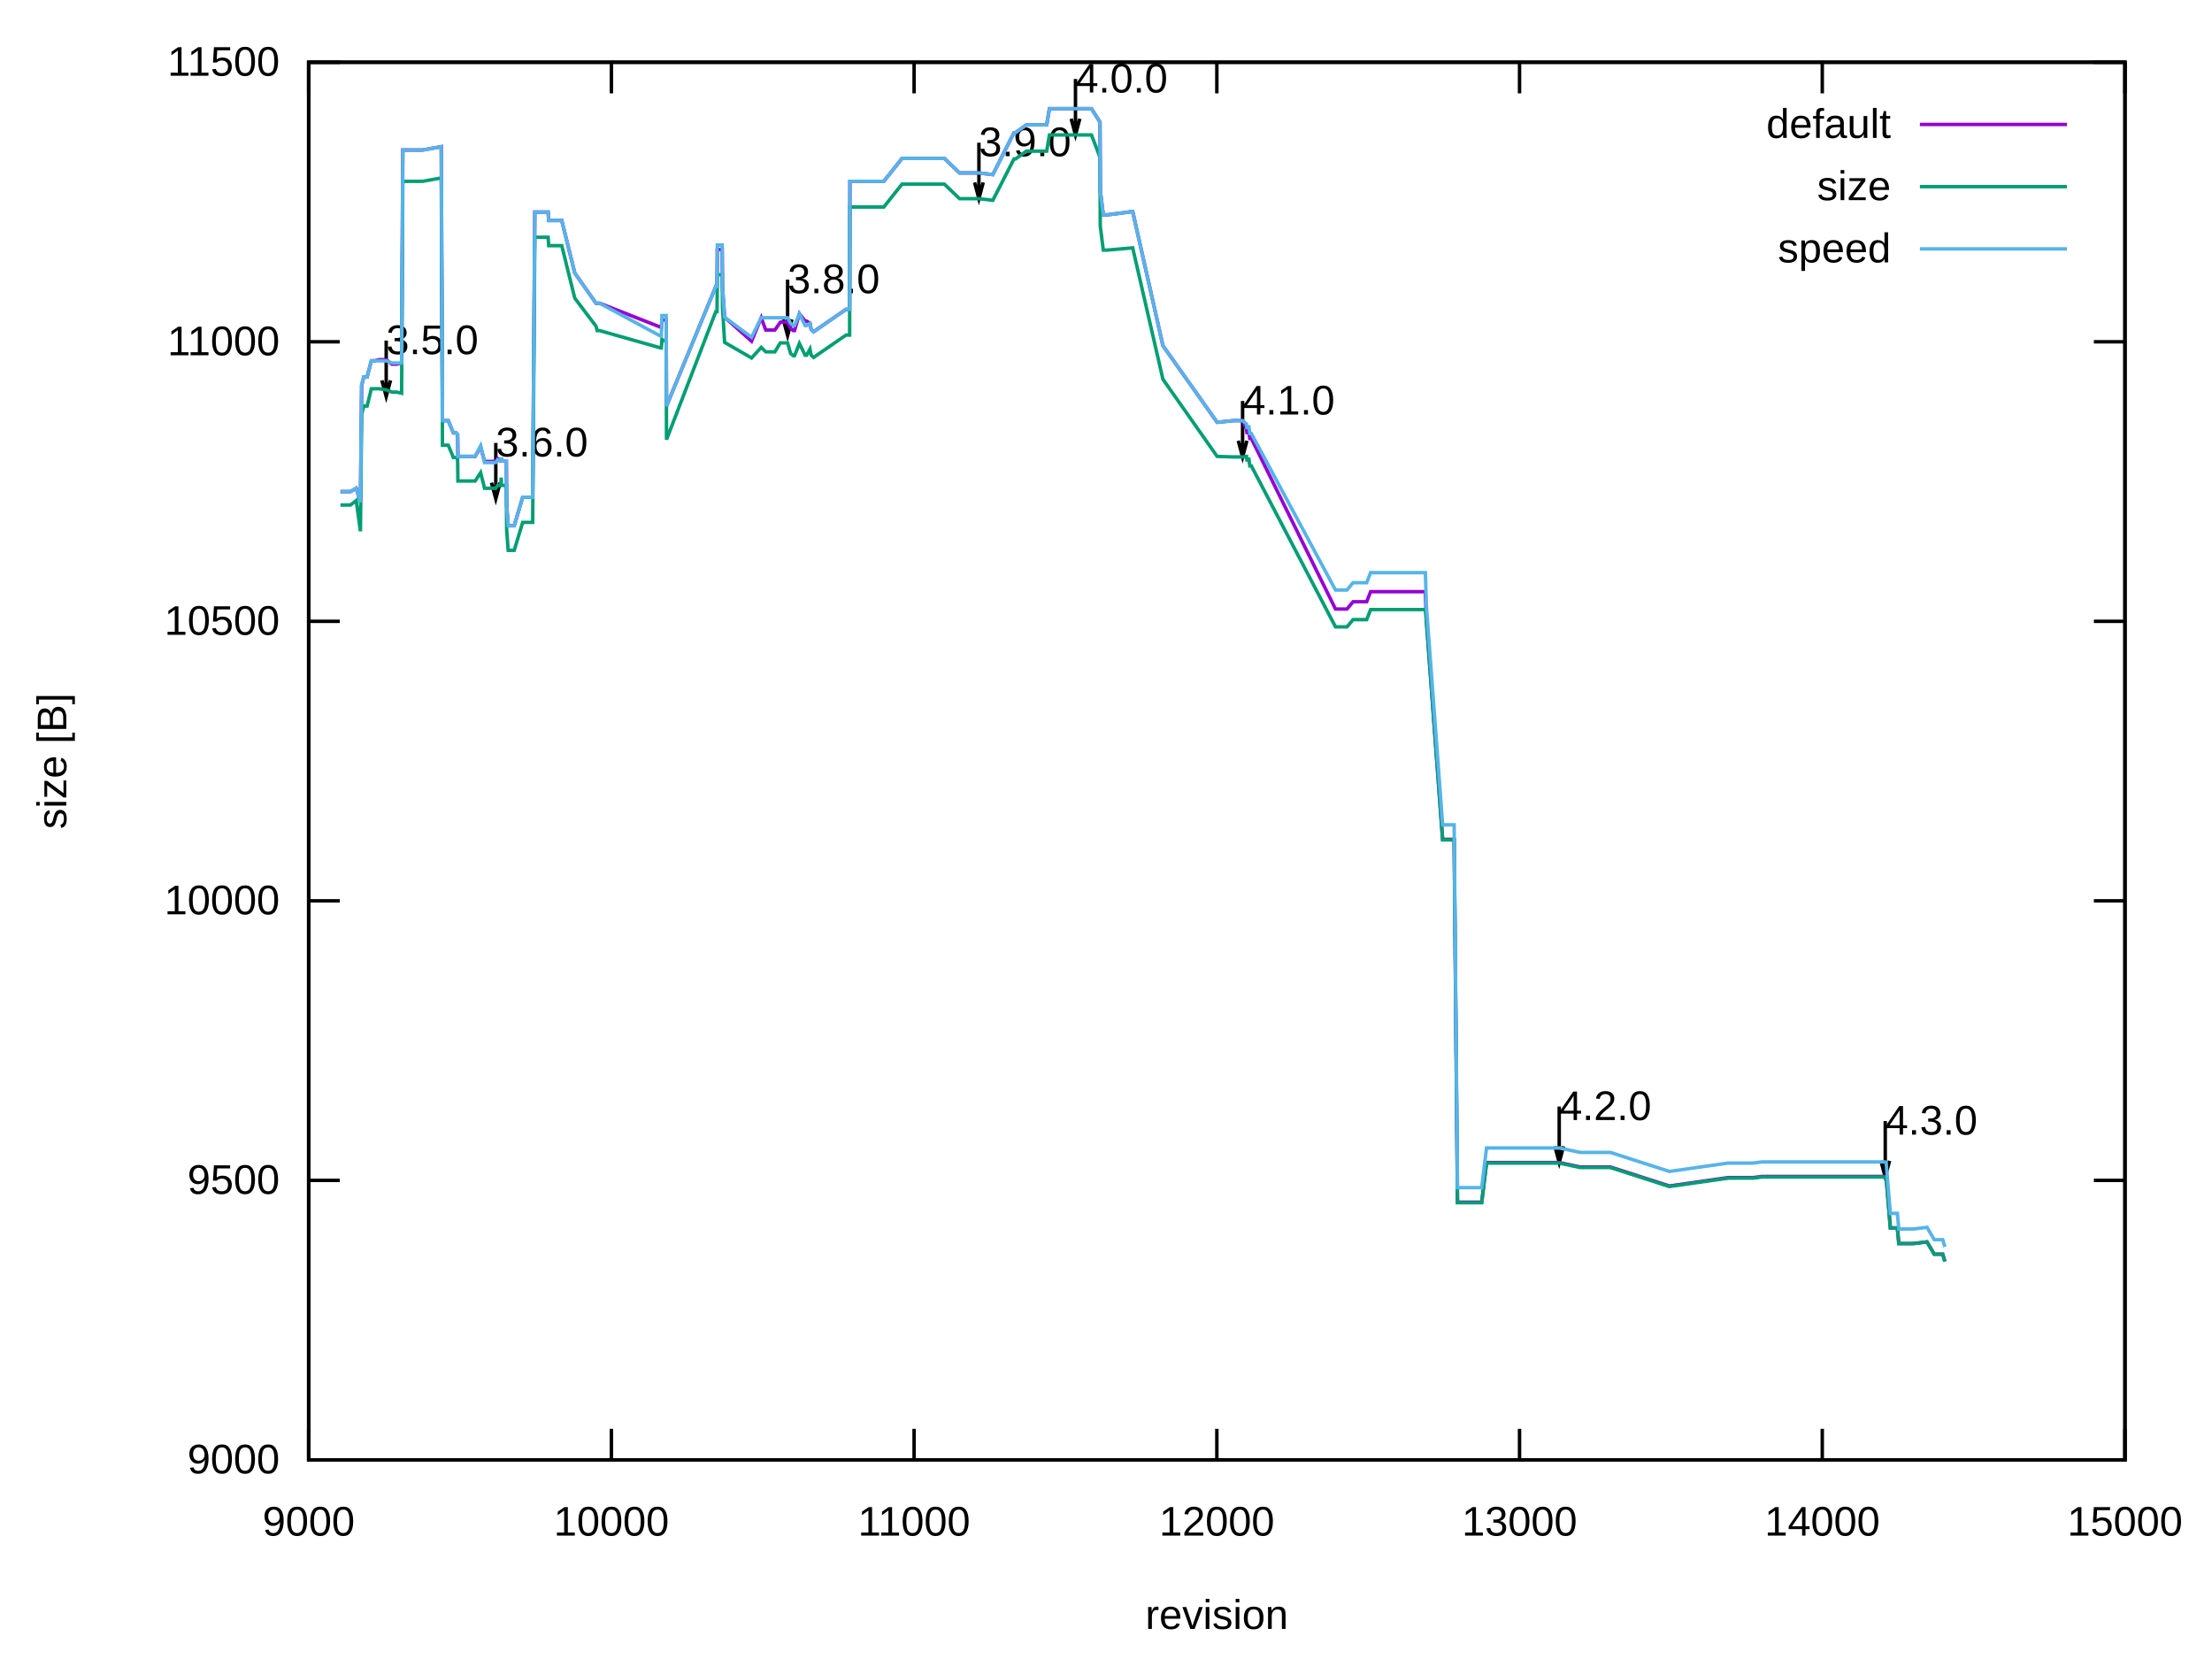
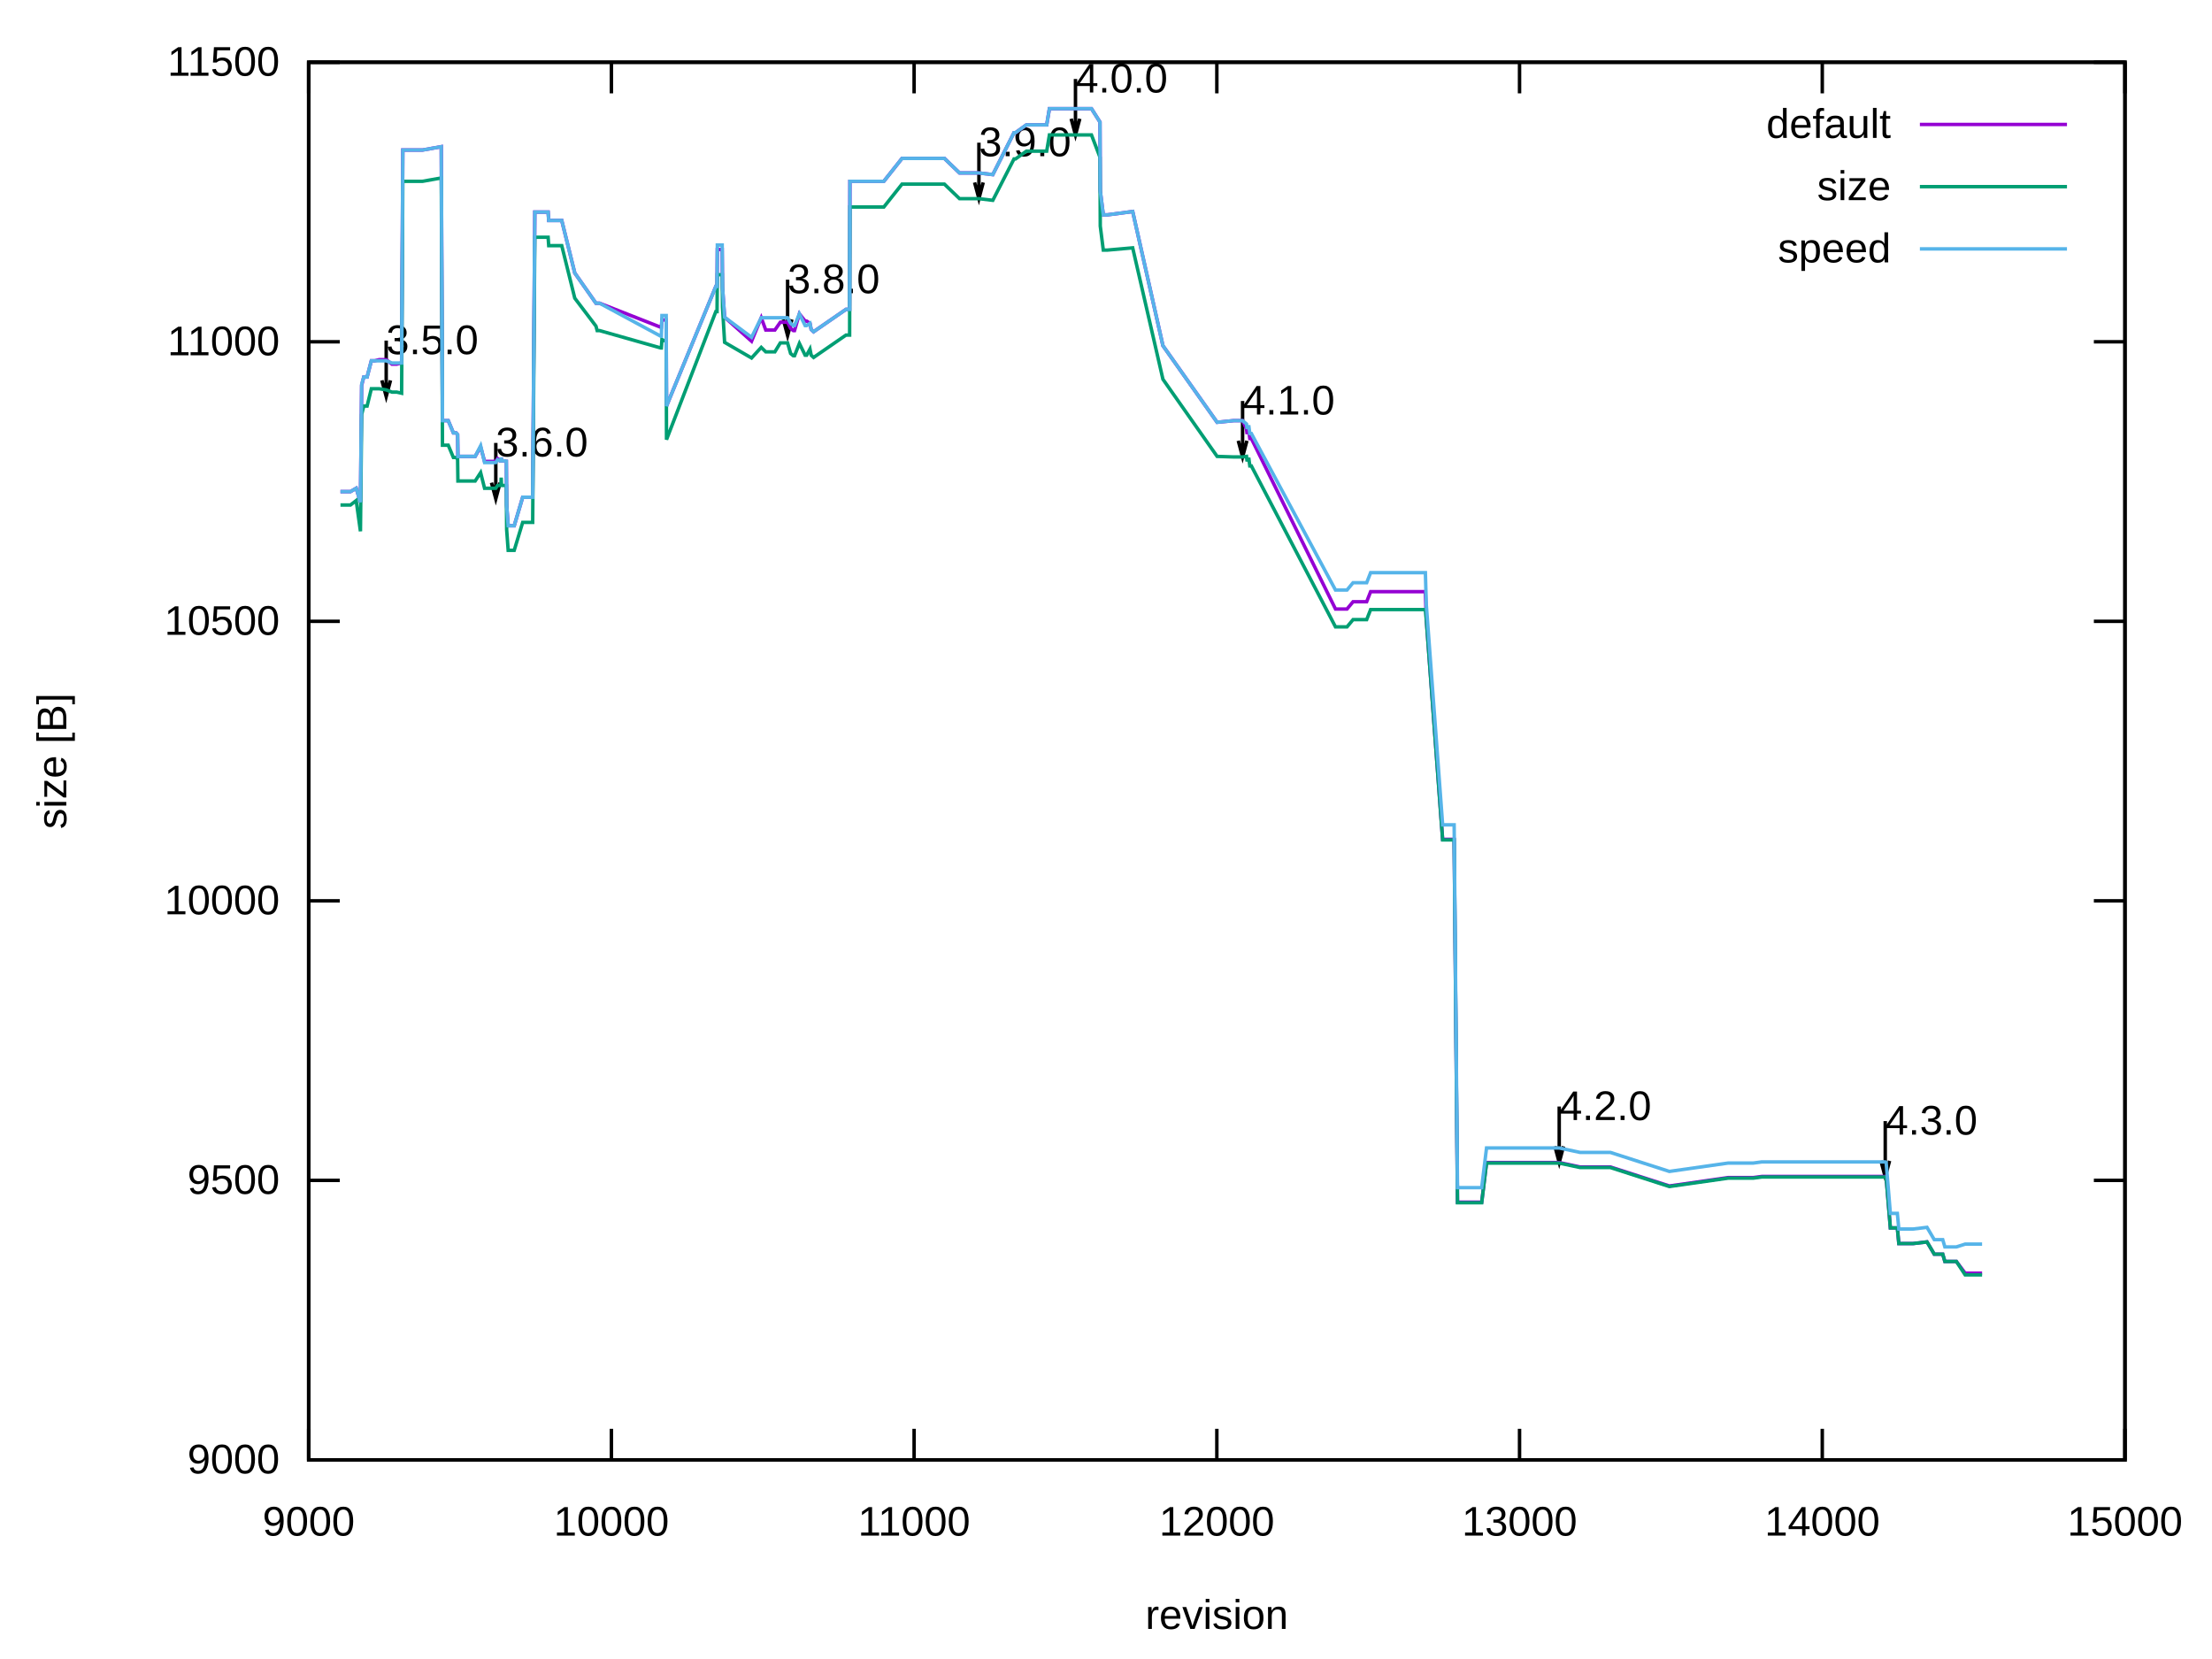
<svg xmlns="http://www.w3.org/2000/svg" xmlns:xlink="http://www.w3.org/1999/xlink" width="640" height="480" viewBox="0 0 640 480">
  <g id="gnuplot_canvas">
    <rect x="0" y="0" width="640" height="480" fill="none" />
    <defs>
      <circle id="gpDot" r="0.5" stroke-width="0.5" stroke="currentColor" />
      <path id="gpPt0" stroke-width="0.222" stroke="currentColor" d="M-1,0 h2 M0,-1 v2" />
      <path id="gpPt1" stroke-width="0.222" stroke="currentColor" d="M-1,-1 L1,1 M1,-1 L-1,1" />
      <path id="gpPt2" stroke-width="0.222" stroke="currentColor" d="M-1,0 L1,0 M0,-1 L0,1 M-1,-1 L1,1 M-1,1 L1,-1" />
      <rect id="gpPt3" stroke-width="0.222" stroke="currentColor" x="-1" y="-1" width="2" height="2" />
      <rect id="gpPt4" stroke-width="0.222" stroke="currentColor" fill="currentColor" x="-1" y="-1" width="2" height="2" />
      <circle id="gpPt5" stroke-width="0.222" stroke="currentColor" cx="0" cy="0" r="1" />
      <use xlink:href="#gpPt5" id="gpPt6" fill="currentColor" stroke="none" />
      <path id="gpPt7" stroke-width="0.222" stroke="currentColor" d="M0,-1.33 L-1.33,0.67 L1.33,0.67 z" />
      <use xlink:href="#gpPt7" id="gpPt8" fill="currentColor" stroke="none" />
      <use xlink:href="#gpPt7" id="gpPt9" stroke="currentColor" transform="rotate(180)" />
      <use xlink:href="#gpPt9" id="gpPt10" fill="currentColor" stroke="none" />
      <use xlink:href="#gpPt3" id="gpPt11" stroke="currentColor" transform="rotate(45)" />
      <use xlink:href="#gpPt11" id="gpPt12" fill="currentColor" stroke="none" />
      <path id="gpPt13" stroke-width="0.222" stroke="currentColor" d="M0,1.330 L1.265,0.411 L0.782,-1.067 L-0.782,-1.076 L-1.265,0.411 z" />
      <use xlink:href="#gpPt13" id="gpPt14" fill="currentColor" stroke="none" />
      <filter id="textbox" filterUnits="objectBoundingBox" x="0" y="0" height="1" width="1">
        <feFlood flood-color="white" flood-opacity="1" result="bgnd" />
        <feComposite in="SourceGraphic" in2="bgnd" operator="atop" />
      </filter>
      <filter id="greybox" filterUnits="objectBoundingBox" x="0" y="0" height="1" width="1">
        <feFlood flood-color="lightgrey" flood-opacity="1" result="grey" />
        <feComposite in="SourceGraphic" in2="grey" operator="atop" />
      </filter>
    </defs>
    <g fill="none" color="white" stroke="currentColor" stroke-width="1.00" stroke-linecap="butt" stroke-linejoin="miter">
</g>
    <g fill="none" color="black" stroke="currentColor" stroke-width="1.00" stroke-linecap="butt" stroke-linejoin="miter">
      <path stroke="black" d="M89.31,422.40 L98.31,422.40 M614.82,422.40 L605.82,422.40  " />
      <g transform="translate(80.92,426.30)" stroke="none" fill="black" font-family="Arial" font-size="12.00" text-anchor="end">
        <text>
          <tspan font-family="Arial"> 9000</tspan>
        </text>
      </g>
    </g>
    <g fill="none" color="black" stroke="currentColor" stroke-width="1.00" stroke-linecap="butt" stroke-linejoin="miter">
      <path stroke="black" d="M89.31,341.52 L98.31,341.52 M614.82,341.52 L605.82,341.52  " />
      <g transform="translate(80.92,345.42)" stroke="none" fill="black" font-family="Arial" font-size="12.00" text-anchor="end">
        <text>
          <tspan font-family="Arial"> 9500</tspan>
        </text>
      </g>
    </g>
    <g fill="none" color="black" stroke="currentColor" stroke-width="1.00" stroke-linecap="butt" stroke-linejoin="miter">
      <path stroke="black" d="M89.31,260.64 L98.31,260.64 M614.82,260.64 L605.82,260.64  " />
      <g transform="translate(80.92,264.54)" stroke="none" fill="black" font-family="Arial" font-size="12.00" text-anchor="end">
        <text>
          <tspan font-family="Arial"> 10000</tspan>
        </text>
      </g>
    </g>
    <g fill="none" color="black" stroke="currentColor" stroke-width="1.00" stroke-linecap="butt" stroke-linejoin="miter">
      <path stroke="black" d="M89.31,179.77 L98.31,179.77 M614.82,179.77 L605.82,179.77  " />
      <g transform="translate(80.92,183.67)" stroke="none" fill="black" font-family="Arial" font-size="12.00" text-anchor="end">
        <text>
          <tspan font-family="Arial"> 10500</tspan>
        </text>
      </g>
    </g>
    <g fill="none" color="black" stroke="currentColor" stroke-width="1.00" stroke-linecap="butt" stroke-linejoin="miter">
      <path stroke="black" d="M89.31,98.89 L98.31,98.89 M614.82,98.89 L605.82,98.89  " />
      <g transform="translate(80.92,102.79)" stroke="none" fill="black" font-family="Arial" font-size="12.00" text-anchor="end">
        <text>
          <tspan font-family="Arial"> 11000</tspan>
        </text>
      </g>
    </g>
    <g fill="none" color="black" stroke="currentColor" stroke-width="1.00" stroke-linecap="butt" stroke-linejoin="miter">
      <path stroke="black" d="M89.31,18.01 L98.31,18.01 M614.82,18.01 L605.82,18.01  " />
      <g transform="translate(80.92,21.91)" stroke="none" fill="black" font-family="Arial" font-size="12.00" text-anchor="end">
        <text>
          <tspan font-family="Arial"> 11500</tspan>
        </text>
      </g>
    </g>
    <g fill="none" color="black" stroke="currentColor" stroke-width="1.00" stroke-linecap="butt" stroke-linejoin="miter">
      <path stroke="black" d="M89.31,422.40 L89.31,413.40 M89.31,18.01 L89.31,27.01  " />
      <g transform="translate(89.31,444.30)" stroke="none" fill="black" font-family="Arial" font-size="12.00" text-anchor="middle">
        <text>
          <tspan font-family="Arial"> 9000</tspan>
        </text>
      </g>
    </g>
    <g fill="none" color="black" stroke="currentColor" stroke-width="1.00" stroke-linecap="butt" stroke-linejoin="miter">
      <path stroke="black" d="M176.90,422.40 L176.90,413.40 M176.90,18.01 L176.90,27.01  " />
      <g transform="translate(176.90,444.30)" stroke="none" fill="black" font-family="Arial" font-size="12.00" text-anchor="middle">
        <text>
          <tspan font-family="Arial"> 10000</tspan>
        </text>
      </g>
    </g>
    <g fill="none" color="black" stroke="currentColor" stroke-width="1.00" stroke-linecap="butt" stroke-linejoin="miter">
      <path stroke="black" d="M264.48,422.40 L264.48,413.40 M264.48,18.01 L264.48,27.01  " />
      <g transform="translate(264.48,444.30)" stroke="none" fill="black" font-family="Arial" font-size="12.00" text-anchor="middle">
        <text>
          <tspan font-family="Arial"> 11000</tspan>
        </text>
      </g>
    </g>
    <g fill="none" color="black" stroke="currentColor" stroke-width="1.00" stroke-linecap="butt" stroke-linejoin="miter">
      <path stroke="black" d="M352.07,422.40 L352.07,413.40 M352.07,18.01 L352.07,27.01  " />
      <g transform="translate(352.07,444.30)" stroke="none" fill="black" font-family="Arial" font-size="12.00" text-anchor="middle">
        <text>
          <tspan font-family="Arial"> 12000</tspan>
        </text>
      </g>
    </g>
    <g fill="none" color="black" stroke="currentColor" stroke-width="1.00" stroke-linecap="butt" stroke-linejoin="miter">
      <path stroke="black" d="M439.65,422.40 L439.65,413.40 M439.65,18.01 L439.65,27.01  " />
      <g transform="translate(439.65,444.30)" stroke="none" fill="black" font-family="Arial" font-size="12.00" text-anchor="middle">
        <text>
          <tspan font-family="Arial"> 13000</tspan>
        </text>
      </g>
    </g>
    <g fill="none" color="black" stroke="currentColor" stroke-width="1.00" stroke-linecap="butt" stroke-linejoin="miter">
      <path stroke="black" d="M527.24,422.40 L527.24,413.40 M527.24,18.01 L527.24,27.01  " />
      <g transform="translate(527.24,444.30)" stroke="none" fill="black" font-family="Arial" font-size="12.00" text-anchor="middle">
        <text>
          <tspan font-family="Arial"> 14000</tspan>
        </text>
      </g>
    </g>
    <g fill="none" color="black" stroke="currentColor" stroke-width="1.00" stroke-linecap="butt" stroke-linejoin="miter">
      <path stroke="black" d="M614.82,422.40 L614.82,413.40 M614.82,18.01 L614.82,27.01  " />
      <g transform="translate(614.82,444.30)" stroke="none" fill="black" font-family="Arial" font-size="12.00" text-anchor="middle">
        <text>
          <tspan font-family="Arial"> 15000</tspan>
        </text>
      </g>
    </g>
    <g fill="none" color="black" stroke="currentColor" stroke-width="1.00" stroke-linecap="butt" stroke-linejoin="miter">
</g>
    <g fill="none" color="black" stroke="currentColor" stroke-width="1.00" stroke-linecap="butt" stroke-linejoin="miter">
      <path stroke="black" d="M89.31,18.01 L89.31,422.40 L614.82,422.40 L614.82,18.01 L89.31,18.01 Z  " />
      <g transform="translate(111.73,102.46)" stroke="none" fill="black" font-family="Arial" font-size="12.00" text-anchor="start">
        <text>
          <tspan font-family="Arial">3.5.0</tspan>
        </text>
      </g>
      <g transform="translate(143.44,132.07)" stroke="none" fill="black" font-family="Arial" font-size="12.00" text-anchor="start">
        <text>
          <tspan font-family="Arial">3.6.0</tspan>
        </text>
      </g>
      <g transform="translate(227.87,84.83)" stroke="none" fill="black" font-family="Arial" font-size="12.00" text-anchor="start">
        <text>
          <tspan font-family="Arial">3.8.0</tspan>
        </text>
      </g>
      <g transform="translate(283.22,45.20)" stroke="none" fill="black" font-family="Arial" font-size="12.00" text-anchor="start">
        <text>
          <tspan font-family="Arial">3.9.0</tspan>
        </text>
      </g>
      <g transform="translate(311.16,26.76)" stroke="none" fill="black" font-family="Arial" font-size="12.00" text-anchor="start">
        <text>
          <tspan font-family="Arial">4.0.0</tspan>
        </text>
      </g>
      <g transform="translate(359.51,119.93)" stroke="none" fill="black" font-family="Arial" font-size="12.00" text-anchor="start">
        <text>
          <tspan font-family="Arial">4.1.0</tspan>
        </text>
      </g>
      <g transform="translate(451.12,324.07)" stroke="none" fill="black" font-family="Arial" font-size="12.00" text-anchor="start">
        <text>
          <tspan font-family="Arial">4.2.0</tspan>
        </text>
      </g>
      <g transform="translate(545.45,328.28)" stroke="none" fill="black" font-family="Arial" font-size="12.00" text-anchor="start">
        <text>
          <tspan font-family="Arial">4.3.0</tspan>
        </text>
      </g>
      <path stroke="black" d="M110.49,110.05 L111.74,114.73 L112.99,110.05 M111.74,98.55 L111.74,114.73 M142.20,139.65 L143.45,144.33 L144.70,139.65   M143.45,128.16 L143.45,144.33 M226.63,92.42 L227.88,97.10 L229.13,92.42 M227.88,80.92 L227.88,97.10 M281.98,52.79   L283.23,57.47 L284.48,52.79 M283.23,41.29 L283.23,57.47 M309.92,34.35 L311.17,39.03 L312.42,34.35 M311.17,22.85   L311.17,39.03 M358.27,127.52 L359.52,132.20 L360.77,127.52 M359.52,116.02 L359.52,132.20 M449.88,331.66 L451.13,336.34   L452.38,331.66 M451.13,320.16 L451.13,336.34 M544.21,335.86 L545.46,340.54 L546.71,335.86 M545.46,324.37 L545.46,340.54    " />
    </g>
    <g fill="none" color="black" stroke="currentColor" stroke-width="1.00" stroke-linecap="butt" stroke-linejoin="miter">
      <g transform="translate(19.18,220.21) rotate(270)" stroke="none" fill="black" font-family="Arial" font-size="12.00" text-anchor="middle">
        <text>
          <tspan font-family="Arial">size [B]</tspan>
        </text>
      </g>
    </g>
    <g fill="none" color="black" stroke="currentColor" stroke-width="1.00" stroke-linecap="butt" stroke-linejoin="miter">
      <g transform="translate(352.06,471.30)" stroke="none" fill="black" font-family="Arial" font-size="12.00" text-anchor="middle">
        <text>
          <tspan font-family="Arial">revision</tspan>
        </text>
      </g>
    </g>
    <g fill="none" color="black" stroke="currentColor" stroke-width="1.00" stroke-linecap="butt" stroke-linejoin="miter">
</g>
    <g id="gnuplot_plot_1">
      <g fill="none" color="black" stroke="currentColor" stroke-width="1.00" stroke-linecap="butt" stroke-linejoin="miter">
        <g transform="translate(547.09,39.91)" stroke="none" fill="black" font-family="Arial" font-size="12.00" text-anchor="end">
          <text>
            <tspan font-family="Arial">default</tspan>
          </text>
        </g>
      </g>
      <g fill="none" color="black" stroke="currentColor" stroke-width="1.00" stroke-linecap="butt" stroke-linejoin="miter">
-         <path stroke="rgb(148,   0, 211)" d="M555.48,36.01 L598.04,36.01 M98.51,142.24 L99.82,142.24 L100.17,142.24 L100.43,142.24 L101.40,142.24 L103.06,141.27   L104.29,145.31 L104.64,111.50 L105.25,109.08 L105.69,109.08 L106.04,109.08 L106.21,109.08 L107.44,104.39 L107.53,104.39   L108.40,104.39 L109.72,104.06 L111.73,104.06 L113.40,105.36 L114.80,105.36 L116.20,105.03 L116.55,43.41 L117.25,43.41   L120.32,43.41 L122.24,43.41 L127.67,42.44 L128.02,121.70 L128.29,121.70 L128.90,121.70 L129.69,121.70 L131.18,125.25   L131.96,125.25 L132.40,125.74 L132.49,132.05 L132.93,132.05 L134.94,132.05 L136.61,132.05 L137.48,132.05 L139.06,129.30   L140.20,133.50 L140.90,133.50 L141.51,133.50 L141.95,133.50 L142.04,133.50 L142.12,133.50 L142.21,133.50 L143.44,133.50   L143.96,132.70 L144.66,133.34 L144.93,133.34 L145.01,132.37 L145.10,133.34 L145.19,133.34 L145.36,133.34 L145.80,133.34   L145.89,133.34 L146.15,133.34 L146.33,133.50 L146.50,133.50 L146.59,146.12 L147.03,152.11 L147.29,152.11 L147.47,152.11   L147.55,152.11 L147.64,152.11 L148.78,152.11 L151.23,143.86 L153.25,143.86 L154.12,143.86 L154.74,61.36 L155.09,61.36   L155.96,61.36 L156.22,61.36 L156.31,61.36 L156.40,61.36 L156.49,61.36 L157.01,61.36 L157.98,61.36 L158.50,61.36   L158.59,61.36 L158.76,63.79 L159.12,63.79 L159.64,63.79 L159.99,63.79 L160.08,63.79 L160.69,63.79 L160.95,63.79   L161.04,63.79 L161.13,63.79 L162.01,63.79 L162.18,63.79 L162.53,63.79 L166.30,78.99 L172.43,87.73 L172.78,87.73   L172.95,87.73 L173.04,87.73 L173.48,87.73 L191.17,94.68 L191.35,94.68 L191.52,92.58 L192.13,92.58 L192.75,92.58   L192.84,117.49 L207.11,82.87 L207.46,82.87 L207.55,72.20 L208.95,72.20 L209.04,83.04 L209.65,91.77 L217.45,98.73   L220.25,91.93 L221.56,95.49 L224.19,95.49 L225.77,93.23 L227.87,93.23 L228.75,95.01 L229.53,95.65 L229.88,95.65   L231.29,90.80 L232.95,92.90 L233.39,92.90 L234.35,93.55 L234.70,95.33 L235.40,95.98 L244.77,89.51 L245.39,89.51   L245.74,89.51 L245.82,89.51 L245.91,52.46 L246.09,52.46 L246.96,52.46 L255.72,52.46 L260.98,45.83 L262.20,45.83   L272.10,45.83 L273.24,45.83 L277.62,50.04 L283.22,50.04 L287.25,50.52 L293.38,38.39 L293.82,38.39 L296.97,36.13   L302.58,36.13 L302.84,36.13 L303.63,31.44 L308.89,31.44 L309.06,31.44 L311.16,31.44 L315.80,31.44 L318.26,35.32   L318.34,55.21 L319.22,62.17 L319.66,62.17 L319.75,62.17 L320.27,62.17 L320.36,62.17 L327.72,61.20 L336.47,100.02   L352.15,122.18 L356.97,121.70 L359.51,121.70 L360.65,124.12 L360.82,125.58 L361.00,124.93 L361.35,124.93 L361.61,126.87   L362.05,126.87 L386.40,176.21 L388.41,176.21 L389.73,176.21 L391.48,174.10 L392.70,174.10 L394.81,174.10 L395.42,174.10   L396.56,171.19 L408.29,171.19 L411.01,171.19 L412.41,171.19 L412.67,179.12 L417.40,242.85 L420.73,242.85 L421.70,347.83   L424.50,347.83 L427.56,347.83 L428.70,347.83 L430.10,336.35 L430.89,336.35 L436.93,336.35 L451.12,336.35 L457.17,337.64   L465.93,337.64 L483.00,343.14 L500.00,340.71 L500.87,340.71 L501.75,340.71 L505.16,340.71 L507.27,340.71 L509.72,340.39   L518.48,340.39 L527.24,340.39 L543.35,340.39 L545.45,340.39 L545.72,340.55 L546.94,355.27 L547.82,355.27 L548.08,355.27   L548.78,355.27 L548.96,355.27 L549.39,359.80 L553.51,359.80 L557.54,359.32 L559.64,362.87 L562.09,362.87 L562.71,364.98    " />
+         <path stroke="rgb(148,   0, 211)" d="M555.48,36.01 L598.04,36.01 M98.51,142.24 L99.82,142.24 L100.17,142.24 L100.43,142.24 L101.40,142.24 L103.06,141.27   L104.29,145.31 L104.64,111.50 L105.25,109.08 L105.69,109.08 L106.04,109.08 L106.21,109.08 L107.44,104.39 L107.53,104.39   L108.40,104.39 L109.72,104.06 L111.73,104.06 L113.40,105.36 L114.80,105.36 L116.20,105.03 L116.55,43.41 L117.25,43.41   L120.32,43.41 L122.24,43.41 L127.67,42.44 L128.02,121.70 L128.29,121.70 L128.90,121.70 L129.69,121.70 L131.18,125.25   L131.96,125.25 L132.40,125.74 L132.49,132.05 L132.93,132.05 L134.94,132.05 L136.61,132.05 L137.48,132.05 L139.06,129.30   L140.20,133.50 L140.90,133.50 L141.51,133.50 L141.95,133.50 L142.04,133.50 L142.12,133.50 L142.21,133.50 L143.44,133.50   L143.96,132.70 L144.66,133.34 L144.93,133.34 L145.01,132.37 L145.10,133.34 L145.19,133.34 L145.36,133.34 L145.80,133.34   L145.89,133.34 L146.15,133.34 L146.33,133.50 L146.50,133.50 L146.59,146.12 L147.03,152.11 L147.29,152.11 L147.47,152.11   L147.55,152.11 L147.64,152.11 L148.78,152.11 L151.23,143.86 L153.25,143.86 L154.12,143.86 L154.74,61.36 L155.09,61.36   L155.96,61.36 L156.22,61.36 L156.31,61.36 L156.40,61.36 L156.49,61.36 L157.01,61.36 L157.98,61.36 L158.50,61.36   L158.59,61.36 L158.76,63.79 L159.12,63.79 L159.64,63.79 L159.99,63.79 L160.08,63.79 L160.69,63.79 L160.95,63.79   L161.04,63.79 L161.13,63.79 L162.01,63.79 L162.18,63.79 L162.53,63.79 L166.30,78.99 L172.43,87.73 L172.78,87.73   L172.95,87.73 L173.04,87.73 L173.48,87.73 L191.17,94.68 L191.35,94.68 L191.52,92.58 L192.13,92.58 L192.75,92.58   L192.84,117.49 L207.11,82.87 L207.46,82.87 L207.55,72.20 L208.95,72.20 L209.04,83.04 L209.65,91.77 L217.45,98.73   L220.25,91.93 L221.56,95.49 L224.19,95.49 L225.77,93.23 L227.87,93.23 L228.75,95.01 L229.53,95.65 L229.88,95.65   L231.29,90.80 L232.95,92.90 L233.39,92.90 L234.35,93.55 L234.70,95.33 L235.40,95.98 L244.77,89.51 L245.39,89.51   L245.74,89.51 L245.82,89.51 L245.91,52.46 L246.09,52.46 L246.96,52.46 L255.72,52.46 L260.98,45.83 L262.20,45.83   L272.10,45.83 L273.24,45.83 L277.62,50.04 L283.22,50.04 L287.25,50.52 L293.38,38.39 L293.82,38.39 L296.97,36.13   L302.58,36.13 L302.84,36.13 L303.63,31.44 L308.89,31.44 L309.06,31.44 L311.16,31.44 L315.80,31.44 L318.26,35.32   L318.34,55.21 L319.22,62.17 L319.66,62.17 L319.75,62.17 L320.27,62.17 L320.36,62.17 L327.72,61.20 L336.47,100.02   L352.15,122.18 L356.97,121.70 L359.51,121.70 L360.65,124.12 L360.82,125.58 L361.00,124.93 L361.35,124.93 L361.61,126.87   L362.05,126.87 L386.40,176.21 L388.41,176.21 L389.73,176.21 L391.48,174.10 L392.70,174.10 L394.81,174.10 L395.42,174.10   L396.56,171.19 L408.29,171.19 L411.01,171.19 L412.41,171.19 L412.67,179.12 L417.40,242.85 L420.73,242.85 L421.70,347.83   L424.50,347.83 L427.56,347.83 L428.70,347.83 L430.10,336.35 L430.89,336.35 L436.93,336.35 L451.12,336.35 L457.17,337.64   L465.93,337.64 L483.00,343.14 L500.00,340.71 L500.87,340.71 L501.75,340.71 L505.16,340.71 L507.27,340.71 L509.72,340.39   L518.48,340.39 L527.24,340.39 L543.35,340.39 L545.45,340.39 L545.72,340.55 L546.94,355.27 L547.82,355.27 L548.08,355.27   L548.78,355.27 L548.96,355.27 L549.39,359.80 L553.51,359.80 L557.54,359.32 L559.64,362.87 L562.09,362.87 L562.71,364.98   L566.04,364.98 L568.58,368.37 L571.90,368.37 L573.48,368.37  " />
      </g>
    </g>
    <g id="gnuplot_plot_2">
      <g fill="none" color="black" stroke="currentColor" stroke-width="1.00" stroke-linecap="butt" stroke-linejoin="miter">
        <g transform="translate(547.09,57.91)" stroke="none" fill="black" font-family="Arial" font-size="12.00" text-anchor="end">
          <text>
            <tspan font-family="Arial">size</tspan>
          </text>
        </g>
      </g>
      <g fill="none" color="black" stroke="currentColor" stroke-width="1.00" stroke-linecap="butt" stroke-linejoin="miter">
-         <path stroke="rgb(  0, 158, 115)" d="M555.48,54.01 L598.04,54.01 M98.51,146.12 L99.82,146.12 L100.17,146.12 L100.43,146.12 L101.40,146.12 L103.06,144.83   L104.29,153.72 L104.64,119.92 L105.25,117.49 L105.69,117.49 L106.04,117.49 L106.21,117.49 L107.44,112.48 L107.53,112.48   L108.40,112.48 L109.72,112.48 L111.73,112.80 L113.40,113.45 L114.80,113.45 L116.20,113.77 L116.55,52.46 L117.25,52.46   L120.32,52.46 L122.24,52.46 L127.67,51.49 L128.02,128.81 L128.29,128.81 L128.90,128.81 L129.69,128.81 L131.18,132.37   L131.96,132.37 L132.40,132.86 L132.49,139.17 L132.93,139.17 L134.94,139.17 L136.61,139.17 L137.48,139.17 L139.06,136.74   L140.20,141.27 L140.90,141.27 L141.51,141.27 L141.95,141.27 L142.04,141.27 L142.12,141.27 L142.21,141.27 L143.44,141.27   L143.96,140.46 L144.66,140.46 L144.93,140.46 L145.01,138.19 L145.10,140.46 L145.19,140.46 L145.36,140.46 L145.80,140.46   L145.89,140.46 L146.15,140.46 L146.33,140.62 L146.50,140.62 L146.59,153.24 L147.03,159.22 L147.29,159.22 L147.47,159.22   L147.55,159.22 L147.64,159.22 L148.78,159.22 L151.23,151.14 L153.25,151.14 L154.12,151.14 L154.74,68.64 L155.09,68.64   L155.96,68.64 L156.22,68.64 L156.31,68.64 L156.40,68.64 L156.49,68.64 L157.01,68.64 L157.98,68.64 L158.50,68.64   L158.59,68.64 L158.76,71.07 L159.12,71.07 L159.64,71.07 L159.99,71.07 L160.08,71.07 L160.69,71.07 L160.95,71.07   L161.04,71.07 L161.13,71.07 L162.01,71.07 L162.18,71.07 L162.53,71.07 L166.30,86.27 L172.43,94.36 L172.78,95.65   L172.95,95.65 L173.04,95.65 L173.48,95.65 L191.17,100.67 L191.35,100.67 L191.52,98.24 L192.13,98.56 L192.75,98.56   L192.84,127.20 L207.11,90.15 L207.46,90.15 L207.55,79.48 L208.95,79.48 L209.04,88.86 L209.65,99.05 L217.45,103.58   L220.25,100.51 L221.56,101.80 L224.19,101.80 L225.77,99.21 L227.87,99.21 L228.75,102.28 L229.53,102.93 L229.88,102.93   L231.29,99.37 L232.95,102.77 L233.39,102.77 L234.35,100.99 L234.70,102.77 L235.40,103.42 L244.77,96.95 L245.39,96.95   L245.74,96.95 L245.82,96.95 L245.91,59.90 L246.09,59.90 L246.96,59.90 L255.72,59.90 L260.98,53.27 L262.20,53.27   L272.10,53.27 L273.24,53.27 L277.62,57.48 L283.22,57.48 L287.25,57.96 L293.38,45.99 L293.82,45.99 L296.97,43.73   L302.58,43.73 L302.84,43.73 L303.63,39.04 L308.89,39.04 L309.06,39.04 L311.16,39.04 L315.80,39.04 L318.26,45.51   L318.34,65.40 L319.22,72.36 L319.66,72.36 L319.75,72.36 L320.27,72.36 L320.36,72.36 L327.72,71.71 L336.47,109.73   L352.15,132.05 L356.97,132.21 L359.51,132.21 L360.65,132.05 L360.82,133.50 L361.00,132.86 L361.35,132.86 L361.61,134.80   L362.05,134.80 L386.40,181.38 L388.41,181.38 L389.73,181.38 L391.48,179.28 L392.70,179.28 L394.81,179.28 L395.42,179.28   L396.56,176.37 L408.29,176.37 L411.01,176.37 L412.41,176.37 L412.67,179.28 L417.40,243.01 L420.73,243.01 L421.70,347.99   L424.50,347.99 L427.56,347.99 L428.70,347.99 L430.10,336.51 L430.89,336.51 L436.93,336.51 L451.12,336.51 L457.17,337.80   L465.93,337.80 L483.00,343.30 L500.00,340.87 L500.87,340.87 L501.75,340.87 L505.16,340.87 L507.27,340.87 L509.72,340.55   L518.48,340.55 L527.24,340.55 L543.35,340.55 L545.45,340.55 L545.72,340.71 L546.94,355.27 L547.82,355.27 L548.08,355.27   L548.78,355.27 L548.96,355.27 L549.39,359.80 L553.51,359.80 L557.54,359.32 L559.64,362.87 L562.09,362.87 L562.71,364.98    " />
+         <path stroke="rgb(  0, 158, 115)" d="M555.48,54.01 L598.04,54.01 M98.51,146.12 L99.82,146.12 L100.17,146.12 L100.43,146.12 L101.40,146.12 L103.06,144.83   L104.29,153.72 L104.64,119.92 L105.25,117.49 L105.69,117.49 L106.04,117.49 L106.21,117.49 L107.44,112.48 L107.53,112.48   L108.40,112.48 L109.72,112.48 L111.73,112.80 L113.40,113.45 L114.80,113.45 L116.20,113.77 L116.55,52.46 L117.25,52.46   L120.32,52.46 L122.24,52.46 L127.67,51.49 L128.02,128.81 L128.29,128.81 L128.90,128.81 L129.69,128.81 L131.18,132.37   L131.96,132.37 L132.40,132.86 L132.49,139.17 L132.93,139.17 L134.94,139.17 L136.61,139.17 L137.48,139.17 L139.06,136.74   L140.20,141.27 L140.90,141.27 L141.51,141.27 L141.95,141.27 L142.04,141.27 L142.12,141.27 L142.21,141.27 L143.44,141.27   L143.96,140.46 L144.66,140.46 L144.93,140.46 L145.01,138.19 L145.10,140.46 L145.19,140.46 L145.36,140.46 L145.80,140.46   L145.89,140.46 L146.15,140.46 L146.33,140.62 L146.50,140.62 L146.59,153.24 L147.03,159.22 L147.29,159.22 L147.47,159.22   L147.55,159.22 L147.64,159.22 L148.78,159.22 L151.23,151.14 L153.25,151.14 L154.12,151.14 L154.74,68.64 L155.09,68.64   L155.96,68.64 L156.22,68.64 L156.31,68.64 L156.40,68.64 L156.49,68.64 L157.01,68.64 L157.98,68.64 L158.50,68.64   L158.59,68.64 L158.76,71.07 L159.12,71.07 L159.64,71.07 L159.99,71.07 L160.08,71.07 L160.69,71.07 L160.95,71.07   L161.04,71.07 L161.13,71.07 L162.01,71.07 L162.18,71.07 L162.53,71.07 L166.30,86.27 L172.43,94.36 L172.78,95.65   L172.95,95.65 L173.04,95.65 L173.48,95.65 L191.17,100.67 L191.35,100.67 L191.52,98.24 L192.13,98.56 L192.75,98.56   L192.84,127.20 L207.11,90.15 L207.46,90.15 L207.55,79.48 L208.95,79.48 L209.04,88.86 L209.65,99.05 L217.45,103.58   L220.25,100.51 L221.56,101.80 L224.19,101.80 L225.77,99.21 L227.87,99.21 L228.75,102.28 L229.53,102.93 L229.88,102.93   L231.29,99.37 L232.95,102.77 L233.39,102.77 L234.35,100.99 L234.70,102.77 L235.40,103.42 L244.77,96.95 L245.39,96.95   L245.74,96.95 L245.82,96.95 L245.91,59.90 L246.09,59.90 L246.96,59.90 L255.72,59.90 L260.98,53.27 L262.20,53.27   L272.10,53.27 L273.24,53.27 L277.62,57.48 L283.22,57.48 L287.25,57.96 L293.38,45.99 L293.82,45.99 L296.97,43.73   L302.58,43.73 L302.84,43.73 L303.63,39.04 L308.89,39.04 L309.06,39.04 L311.16,39.04 L315.80,39.04 L318.26,45.51   L318.34,65.40 L319.22,72.36 L319.66,72.36 L319.75,72.36 L320.27,72.36 L320.36,72.36 L327.72,71.71 L336.47,109.73   L352.15,132.05 L356.97,132.21 L359.51,132.21 L360.65,132.05 L360.82,133.50 L361.00,132.86 L361.35,132.86 L361.61,134.80   L362.05,134.80 L386.40,181.38 L388.41,181.38 L389.73,181.38 L391.48,179.28 L392.70,179.28 L394.81,179.28 L395.42,179.28   L396.56,176.37 L408.29,176.37 L411.01,176.37 L412.41,176.37 L412.67,179.28 L417.40,243.01 L420.73,243.01 L421.70,347.99   L424.50,347.99 L427.56,347.99 L428.70,347.99 L430.10,336.51 L430.89,336.51 L436.93,336.51 L451.12,336.51 L457.17,337.80   L465.93,337.80 L483.00,343.30 L500.00,340.87 L500.87,340.87 L501.75,340.87 L505.16,340.87 L507.27,340.87 L509.72,340.55   L518.48,340.55 L527.24,340.55 L543.35,340.55 L545.45,340.55 L545.72,340.71 L546.94,355.27 L547.82,355.27 L548.08,355.27   L548.78,355.27 L548.96,355.27 L549.39,359.80 L553.51,359.80 L557.54,359.32 L559.64,362.87 L562.09,362.87 L562.71,364.98   L566.04,364.98 L568.58,368.86 L571.90,368.86 L573.48,368.86  " />
      </g>
    </g>
    <g id="gnuplot_plot_3">
      <g fill="none" color="black" stroke="currentColor" stroke-width="1.00" stroke-linecap="butt" stroke-linejoin="miter">
        <g transform="translate(547.09,75.91)" stroke="none" fill="black" font-family="Arial" font-size="12.00" text-anchor="end">
          <text>
            <tspan font-family="Arial">speed</tspan>
          </text>
        </g>
      </g>
      <g fill="none" color="black" stroke="currentColor" stroke-width="1.00" stroke-linecap="butt" stroke-linejoin="miter">
-         <path stroke="rgb( 86, 180, 233)" d="M555.48,72.01 L598.04,72.01 M98.51,142.24 L99.82,142.24 L100.17,142.24 L100.43,142.24 L101.40,142.24 L103.06,141.27   L104.29,145.31 L104.64,111.18 L105.25,109.08 L105.69,109.08 L106.04,109.08 L106.21,109.08 L107.44,104.39 L107.53,104.39   L108.40,104.39 L109.72,104.39 L111.73,104.39 L113.40,105.03 L114.80,105.03 L116.20,105.03 L116.55,43.41 L117.25,43.41   L120.32,43.41 L122.24,43.41 L127.67,42.44 L128.02,121.70 L128.29,121.70 L128.90,121.70 L129.69,121.70 L131.18,125.25   L131.96,125.25 L132.40,125.74 L132.49,132.05 L132.93,132.05 L134.94,132.05 L136.61,132.05 L137.48,132.05 L139.06,128.97   L140.20,133.83 L140.90,133.83 L141.51,133.83 L141.95,133.83 L142.04,133.83 L142.12,133.83 L142.21,133.83 L143.44,133.83   L143.96,133.02 L144.66,133.34 L144.93,133.34 L145.01,132.37 L145.10,133.34 L145.19,133.34 L145.36,133.34 L145.80,133.34   L145.89,133.34 L146.15,133.34 L146.33,133.50 L146.50,133.50 L146.59,146.12 L147.03,152.11 L147.29,152.11 L147.47,152.11   L147.55,152.11 L147.64,152.11 L148.78,152.11 L151.23,143.86 L153.25,143.86 L154.12,143.86 L154.74,61.36 L155.09,61.36   L155.96,61.36 L156.22,61.36 L156.31,61.36 L156.40,61.36 L156.49,61.36 L157.01,61.36 L157.98,61.36 L158.50,61.36   L158.59,61.36 L158.76,63.79 L159.12,63.79 L159.64,63.79 L159.99,63.79 L160.08,63.79 L160.69,63.79 L160.95,63.79   L161.04,63.79 L161.13,63.79 L162.01,63.79 L162.18,63.79 L162.53,63.79 L166.30,78.99 L172.43,87.73 L172.78,87.73   L172.95,87.73 L173.04,87.73 L173.48,87.73 L191.17,97.27 L191.35,97.27 L191.52,91.29 L192.13,91.29 L192.75,91.29   L192.84,117.49 L207.11,82.87 L207.46,82.87 L207.55,70.90 L208.95,70.90 L209.04,83.04 L209.65,91.77 L217.45,97.59   L220.25,91.93 L221.56,91.93 L224.19,91.93 L225.77,91.93 L227.87,91.93 L228.75,93.55 L229.53,94.20 L229.88,94.20   L231.29,90.80 L232.95,94.20 L233.39,94.20 L234.35,93.55 L234.70,95.33 L235.40,95.98 L244.77,89.51 L245.39,89.51   L245.74,89.51 L245.82,89.51 L245.91,52.46 L246.09,52.46 L246.96,52.46 L255.72,52.46 L260.98,45.83 L262.20,45.83   L272.10,45.83 L273.24,45.83 L277.62,50.04 L283.22,50.04 L287.25,50.52 L293.38,38.39 L293.82,38.39 L296.97,36.13   L302.58,36.13 L302.84,36.13 L303.63,31.44 L308.89,31.44 L309.06,31.44 L311.16,31.44 L315.80,31.44 L318.26,35.32   L318.34,55.21 L319.22,62.17 L319.66,62.17 L319.75,62.17 L320.27,62.17 L320.36,62.17 L327.72,61.20 L336.47,100.02   L352.15,122.18 L356.97,121.70 L359.51,121.70 L360.65,122.67 L360.82,124.12 L361.00,123.47 L361.35,123.47 L361.61,125.42   L362.05,125.42 L386.40,170.71 L388.41,170.71 L389.73,170.71 L391.48,168.60 L392.70,168.60 L394.81,168.60 L395.42,168.60   L396.56,165.69 L408.29,165.69 L411.01,165.69 L412.41,165.69 L412.67,174.91 L417.40,238.65 L420.73,238.65 L421.70,343.62   L424.50,343.62 L427.56,343.62 L428.70,343.62 L430.10,332.14 L430.89,332.14 L436.93,332.14 L451.12,332.14 L457.17,333.43   L465.93,333.43 L483.00,338.93 L500.00,336.51 L500.87,336.51 L501.75,336.51 L505.16,336.51 L507.27,336.51 L509.72,336.18   L518.48,336.18 L527.24,336.18 L543.35,336.18 L545.45,336.18 L545.72,336.35 L546.94,351.07 L547.82,351.07 L548.08,351.07   L548.78,351.07 L548.96,351.07 L549.39,355.59 L553.51,355.59 L557.54,355.11 L559.64,358.67 L562.09,358.67 L562.71,360.77    " />
+         <path stroke="rgb( 86, 180, 233)" d="M555.48,72.01 L598.04,72.01 M98.51,142.24 L99.82,142.24 L100.17,142.24 L100.43,142.24 L101.40,142.24 L103.06,141.27   L104.29,145.31 L104.64,111.18 L105.25,109.08 L105.69,109.08 L106.04,109.08 L106.21,109.08 L107.44,104.39 L107.53,104.39   L108.40,104.39 L109.72,104.39 L111.73,104.39 L113.40,105.03 L114.80,105.03 L116.20,105.03 L116.55,43.41 L117.25,43.41   L120.32,43.41 L122.24,43.41 L127.67,42.44 L128.02,121.70 L128.29,121.70 L128.90,121.70 L129.69,121.70 L131.18,125.25   L131.96,125.25 L132.40,125.74 L132.49,132.05 L132.93,132.05 L134.94,132.05 L136.61,132.05 L137.48,132.05 L139.06,128.97   L140.20,133.83 L140.90,133.83 L141.51,133.83 L141.95,133.83 L142.04,133.83 L142.12,133.83 L142.21,133.83 L143.44,133.83   L143.96,133.02 L144.66,133.34 L144.93,133.34 L145.01,132.37 L145.10,133.34 L145.19,133.34 L145.36,133.34 L145.80,133.34   L145.89,133.34 L146.15,133.34 L146.33,133.50 L146.50,133.50 L146.59,146.12 L147.03,152.11 L147.29,152.11 L147.47,152.11   L147.55,152.11 L147.64,152.11 L148.78,152.11 L151.23,143.86 L153.25,143.86 L154.12,143.86 L154.74,61.36 L155.09,61.36   L155.96,61.36 L156.22,61.36 L156.31,61.36 L156.40,61.36 L156.49,61.36 L157.01,61.36 L157.98,61.36 L158.50,61.36   L158.59,61.36 L158.76,63.79 L159.12,63.79 L159.64,63.79 L159.99,63.79 L160.08,63.79 L160.69,63.79 L160.95,63.79   L161.04,63.79 L161.13,63.79 L162.01,63.79 L162.18,63.79 L162.53,63.79 L166.30,78.99 L172.43,87.73 L172.78,87.73   L172.95,87.73 L173.04,87.73 L173.48,87.73 L191.17,97.27 L191.35,97.27 L191.52,91.29 L192.13,91.29 L192.75,91.29   L192.84,117.49 L207.11,82.87 L207.46,82.87 L207.55,70.90 L208.95,70.90 L209.04,83.04 L209.65,91.77 L217.45,97.59   L220.25,91.93 L221.56,91.93 L224.19,91.93 L225.77,91.93 L227.87,91.93 L228.75,93.55 L229.53,94.20 L229.88,94.20   L231.29,90.80 L232.95,94.20 L233.39,94.20 L234.35,93.55 L234.70,95.33 L235.40,95.98 L244.77,89.51 L245.39,89.51   L245.74,89.51 L245.82,89.51 L245.91,52.46 L246.09,52.46 L246.96,52.46 L255.72,52.46 L260.98,45.83 L262.20,45.83   L272.10,45.83 L273.24,45.83 L277.62,50.04 L283.22,50.04 L287.25,50.52 L293.38,38.39 L293.82,38.39 L296.97,36.13   L302.58,36.13 L302.84,36.13 L303.63,31.44 L308.89,31.44 L309.06,31.44 L311.16,31.44 L315.80,31.44 L318.26,35.32   L318.34,55.21 L319.22,62.17 L319.66,62.17 L319.75,62.17 L320.27,62.17 L320.36,62.17 L327.72,61.20 L336.47,100.02   L352.15,122.18 L356.97,121.70 L359.51,121.70 L360.65,122.67 L360.82,124.12 L361.00,123.47 L361.35,123.47 L361.61,125.42   L362.05,125.42 L386.40,170.71 L388.41,170.71 L389.73,170.71 L391.48,168.60 L392.70,168.60 L394.81,168.60 L395.42,168.60   L396.56,165.69 L408.29,165.69 L411.01,165.69 L412.41,165.69 L412.67,174.91 L417.40,238.65 L420.73,238.65 L421.70,343.62   L424.50,343.62 L427.56,343.62 L428.70,343.62 L430.10,332.14 L430.89,332.14 L436.93,332.14 L451.12,332.14 L457.17,333.43   L465.93,333.43 L483.00,338.93 L500.00,336.51 L500.87,336.51 L501.75,336.51 L505.16,336.51 L507.27,336.51 L509.72,336.18   L518.48,336.18 L527.24,336.18 L543.35,336.18 L545.45,336.18 L545.72,336.35 L546.94,351.07 L547.82,351.07 L548.08,351.07   L548.78,351.07 L548.96,351.07 L549.39,355.59 L553.51,355.59 L557.54,355.11 L559.64,358.67 L562.09,358.67 L562.71,360.77   L566.04,360.77 L568.58,359.96 L571.90,359.96 L573.48,359.96  " />
      </g>
    </g>
    <g fill="none" color="white" stroke="rgb( 86, 180, 233)" stroke-width="2.00" stroke-linecap="butt" stroke-linejoin="miter">
</g>
    <g fill="none" color="black" stroke="currentColor" stroke-width="2.00" stroke-linecap="butt" stroke-linejoin="miter">
</g>
    <g fill="none" color="black" stroke="black" stroke-width="1.00" stroke-linecap="butt" stroke-linejoin="miter">
</g>
    <g fill="none" color="black" stroke="currentColor" stroke-width="1.00" stroke-linecap="butt" stroke-linejoin="miter">
      <path stroke="black" d="M89.31,18.01 L89.31,422.40 L614.82,422.40 L614.82,18.01 L89.31,18.01 Z  " />
    </g>
    <g fill="none" color="black" stroke="currentColor" stroke-width="1.00" stroke-linecap="butt" stroke-linejoin="miter">
</g>
  </g>
</svg>
